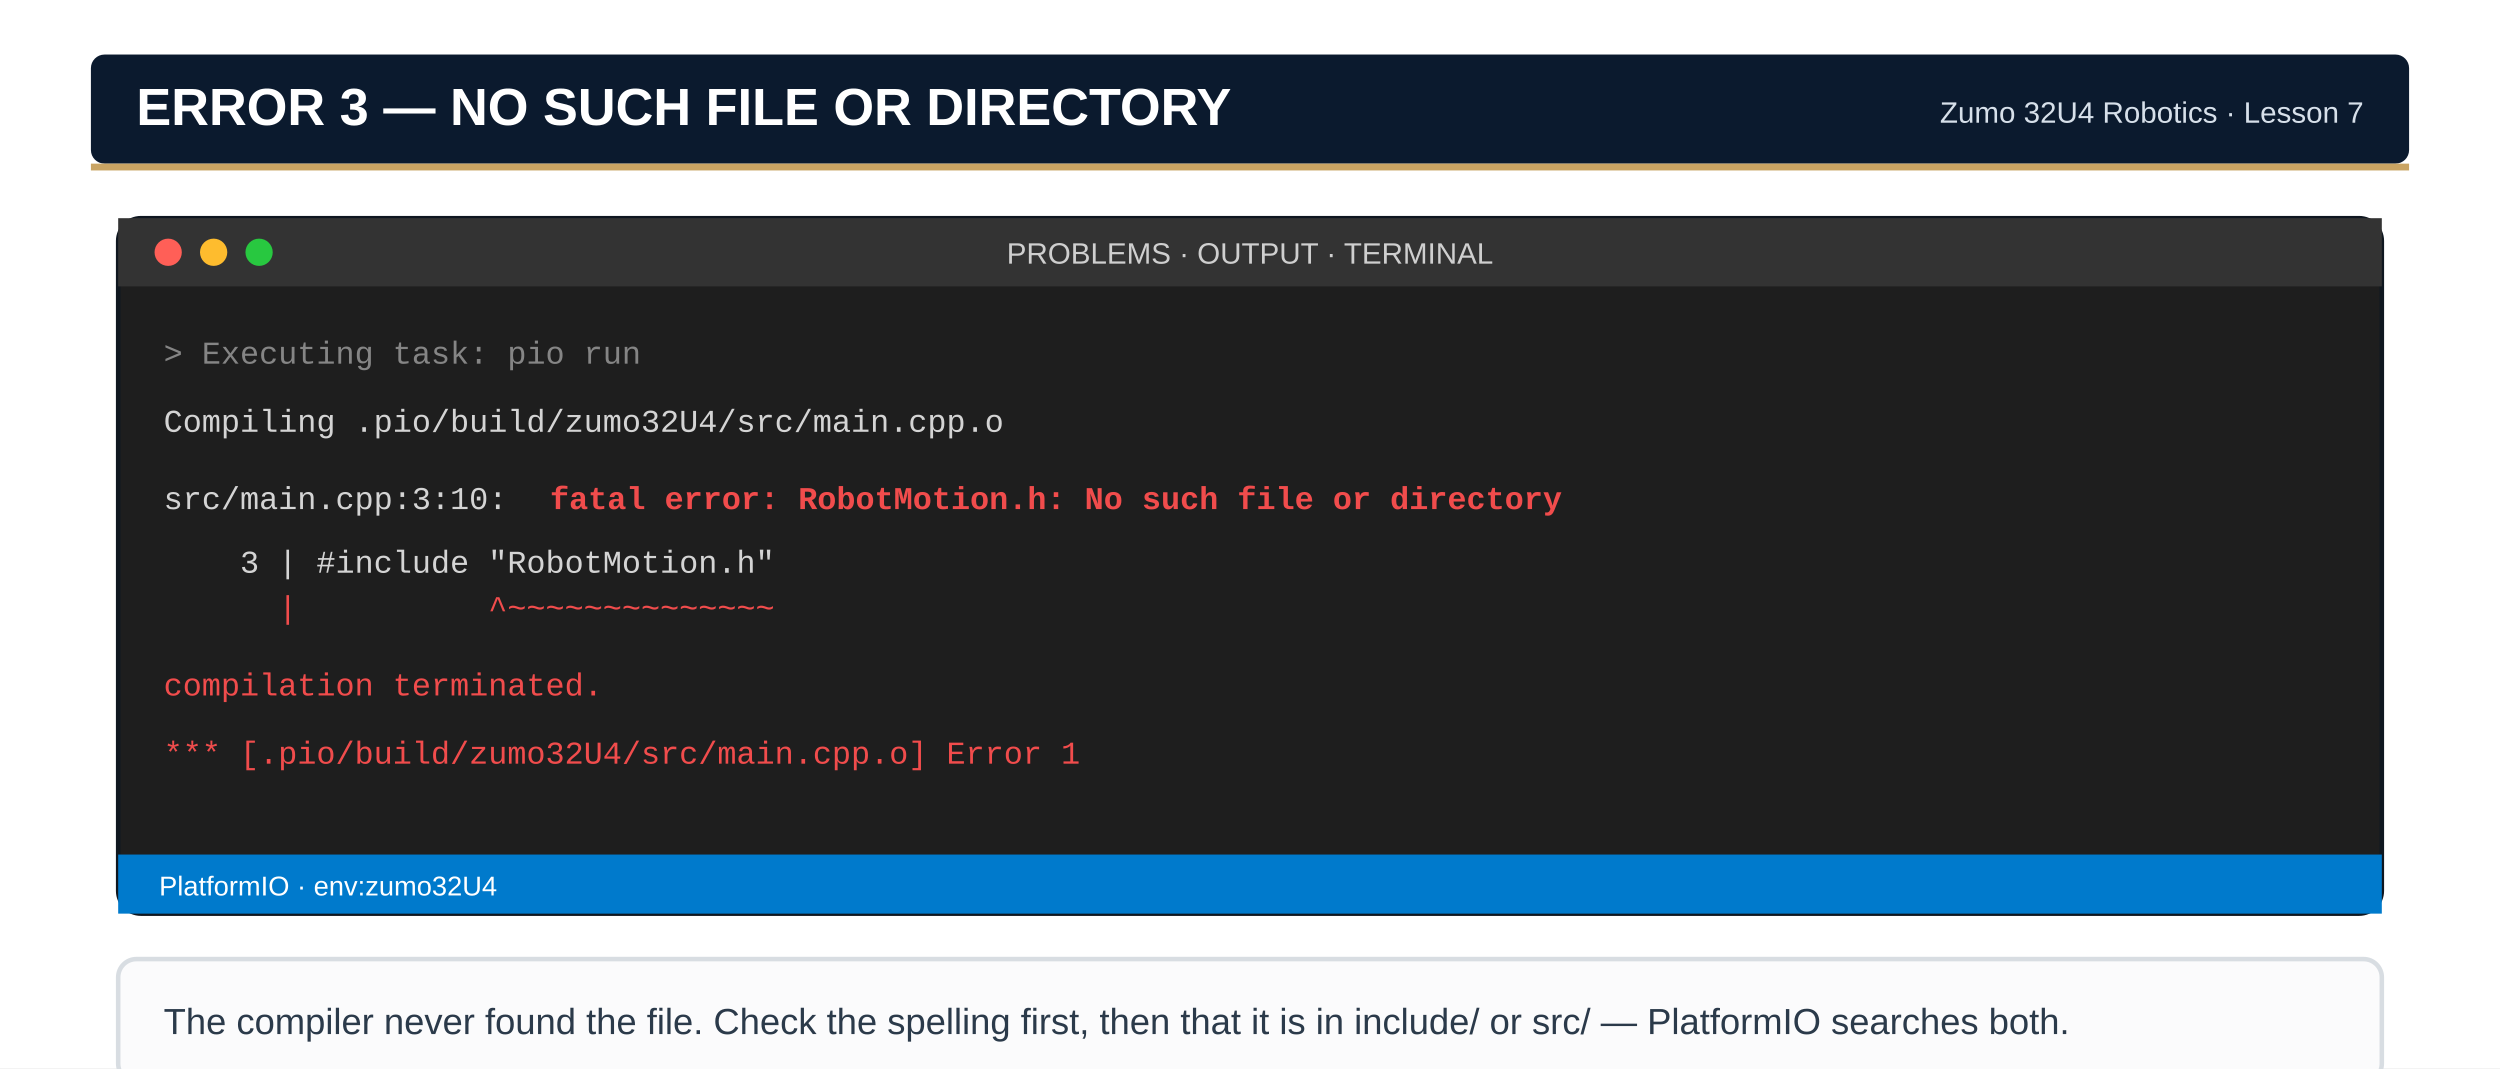
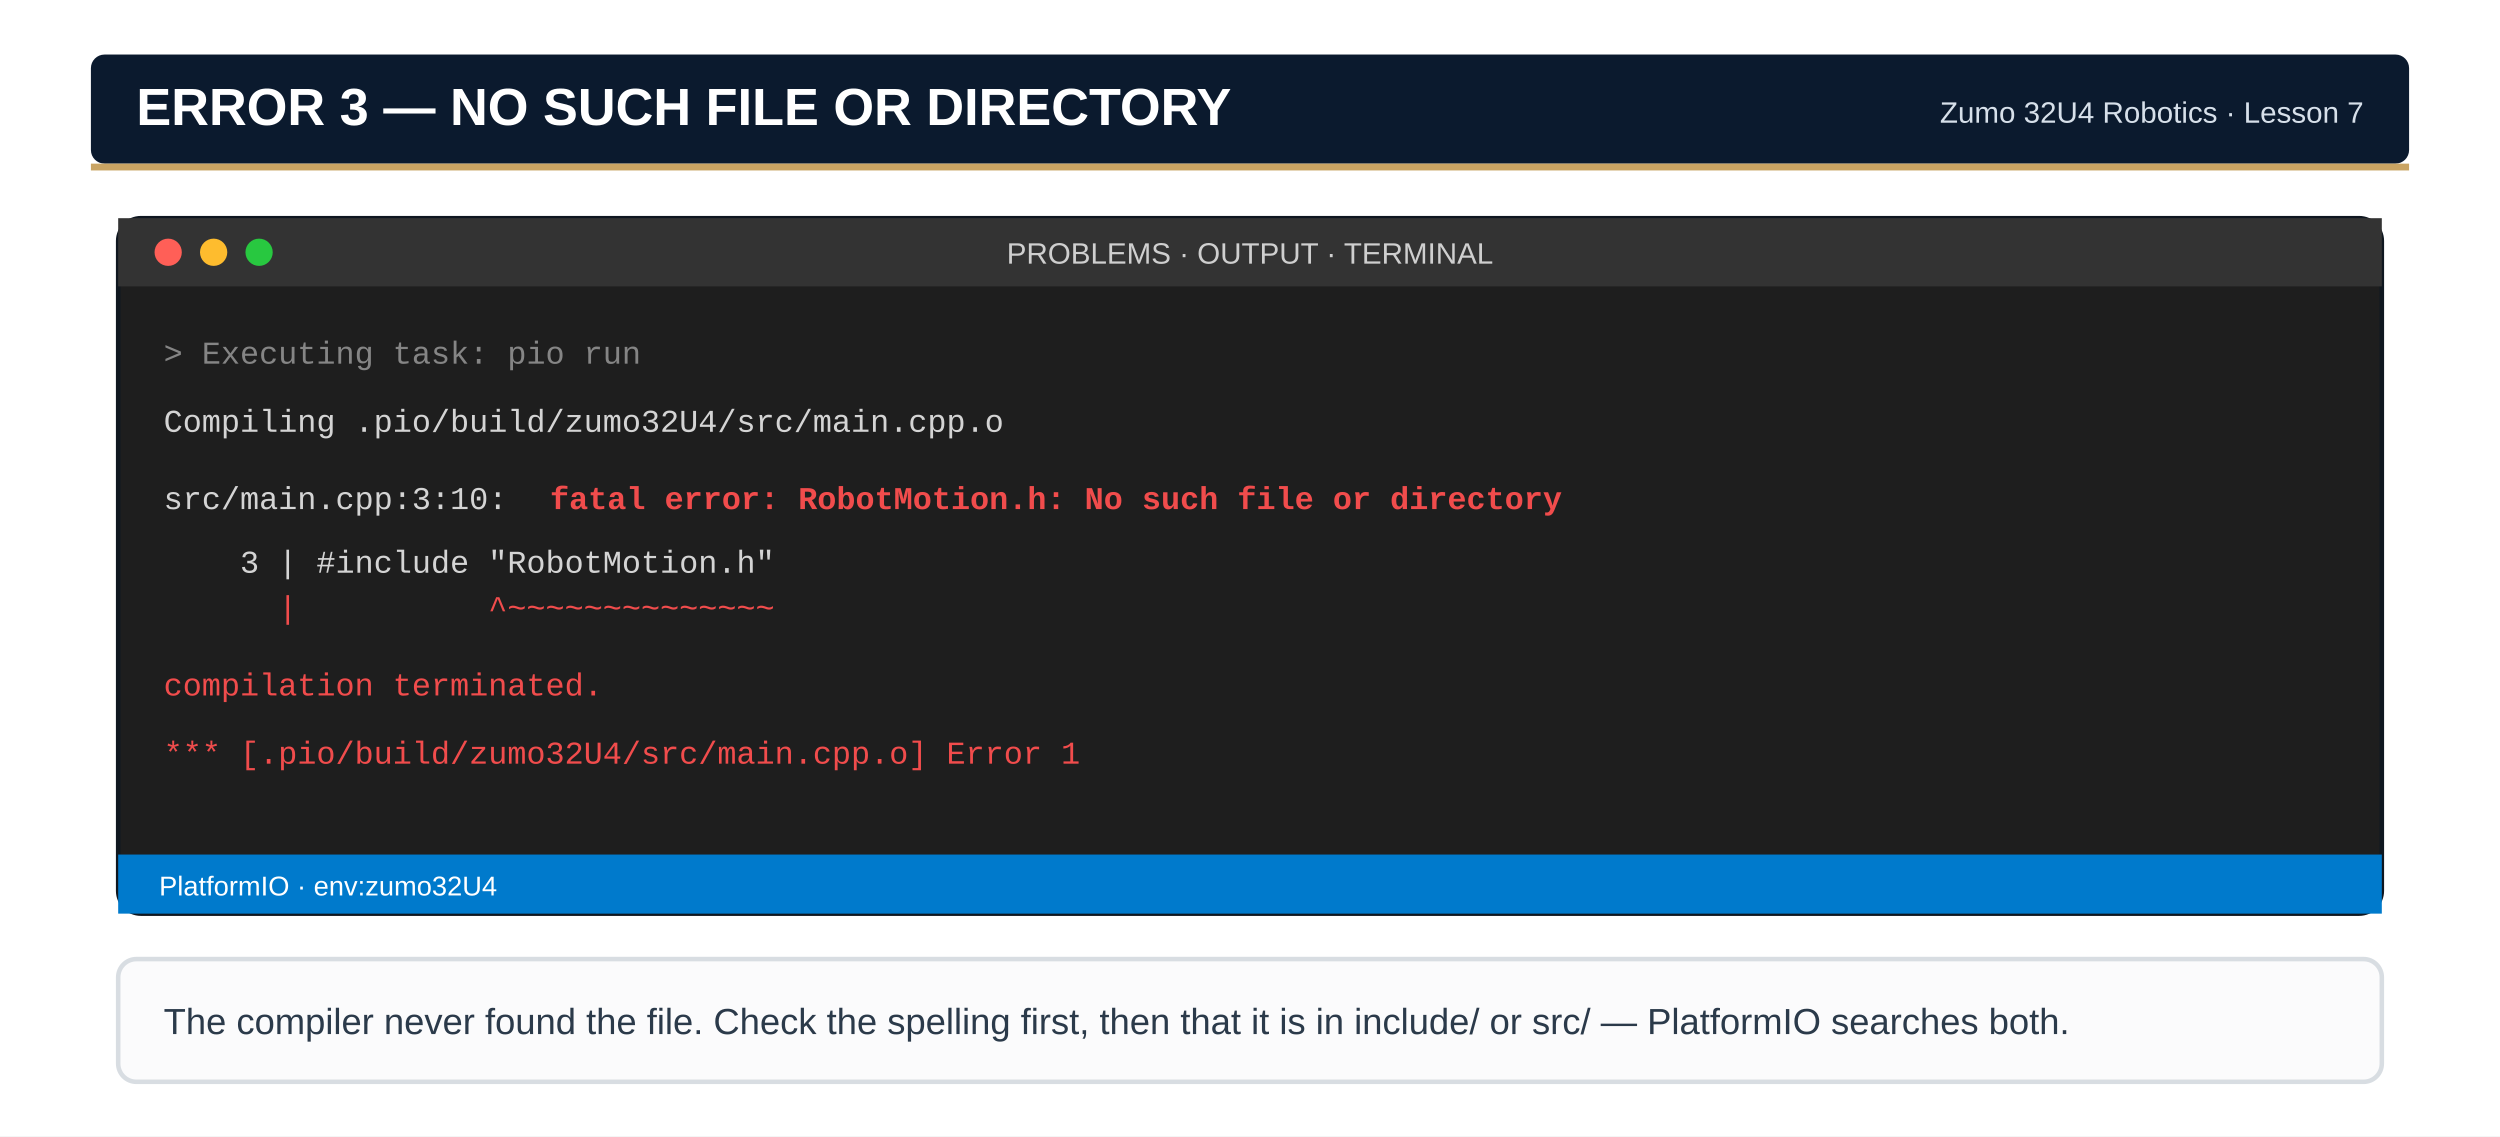
- <svg xmlns="http://www.w3.org/2000/svg" viewBox="0 0 1100 470" role="img" aria-labelledby="title desc" font-family="Arial, Helvetica, sans-serif">
-   <rect x="0" y="0" width="1100" height="470" fill="#FFFFFF" />
+ <svg xmlns="http://www.w3.org/2000/svg" viewBox="0 0 1100 500" role="img" aria-labelledby="title desc" font-family="Arial, Helvetica, sans-serif">
+   <rect x="0" y="0" width="1100" height="500" fill="#FFFFFF" />
  <rect x="40" y="24" width="1020" height="48" rx="6" fill="#0B1A2E" />
  <rect x="40" y="72" width="1020" height="3" fill="#C9A463" />
  <text x="60" y="55" fill="#FFFFFF" font-size="23" font-weight="700">ERROR 3 — NO SUCH FILE OR DIRECTORY</text>
  <text x="1040" y="54" fill="#D7E0EA" font-size="13" text-anchor="end">Zumo 32U4 Robotics · Lesson 7</text>
  <rect x="52" y="96" width="996" height="306" rx="10" fill="#1E1E1E" stroke="#0F1720" stroke-width="2" />
  <rect x="52" y="96" width="996" height="30" fill="#333333" />
  <circle cx="74" cy="111" r="6" fill="#FF5F57" />
  <circle cx="94" cy="111" r="6" fill="#FEBC2E" />
  <circle cx="114" cy="111" r="6" fill="#28C840" />
  <text x="550" y="116" fill="#CFCFCF" font-size="13" font-weight="400" text-anchor="middle">PROBLEMS · OUTPUT · TERMINAL</text>
  <rect x="52" y="376" width="996" height="26" fill="#007ACC" />
  <text x="70" y="394" fill="#FFFFFF" font-size="12" font-weight="400" text-anchor="start">PlatformIO · env:zumo32U4</text>
  <text x="72" y="160" fill="#858585" font-family="Courier New, monospace" font-size="14" font-weight="400" xml:space="preserve">&gt; Executing task: pio run</text>
  <text x="72" y="190" fill="#D4D4D4" font-family="Courier New, monospace" font-size="14" font-weight="400" xml:space="preserve">Compiling .pio/build/zumo32U4/src/main.cpp.o</text>
  <text x="72" y="224" fill="#D4D4D4" font-family="Courier New, monospace" font-size="14" font-weight="400" xml:space="preserve">src/main.cpp:3:10: </text>
  <text x="242" y="224" fill="#f14c4c" font-family="Courier New, monospace" font-size="14" font-weight="700" xml:space="preserve">fatal error: RobotMotion.h: No such file or directory</text>
  <text x="72" y="252" fill="#D4D4D4" font-family="Courier New, monospace" font-size="14" font-weight="400" xml:space="preserve">    3 | #include "RobotMotion.h"</text>
  <text x="72" y="272" fill="#f14c4c" font-family="Courier New, monospace" font-size="14" font-weight="400" xml:space="preserve">      |          ^~~~~~~~~~~~~~~</text>
  <text x="72" y="306" fill="#f14c4c" font-family="Courier New, monospace" font-size="14" font-weight="400" xml:space="preserve">compilation terminated.</text>
  <text x="72" y="336" fill="#f14c4c" font-family="Courier New, monospace" font-size="14" font-weight="400" xml:space="preserve">*** [.pio/build/zumo32U4/src/main.cpp.o] Error 1</text>
  <rect x="52" y="422" width="996" height="54" rx="8" fill="#FBFBFC" stroke="#D8DDE2" stroke-width="2" />
  <text x="72" y="455" fill="#2B3A4A" font-size="16" font-weight="400" text-anchor="start">The compiler never found the file. Check the spelling first, then that it is in include/ or src/ — PlatformIO searches both.</text>
</svg>
